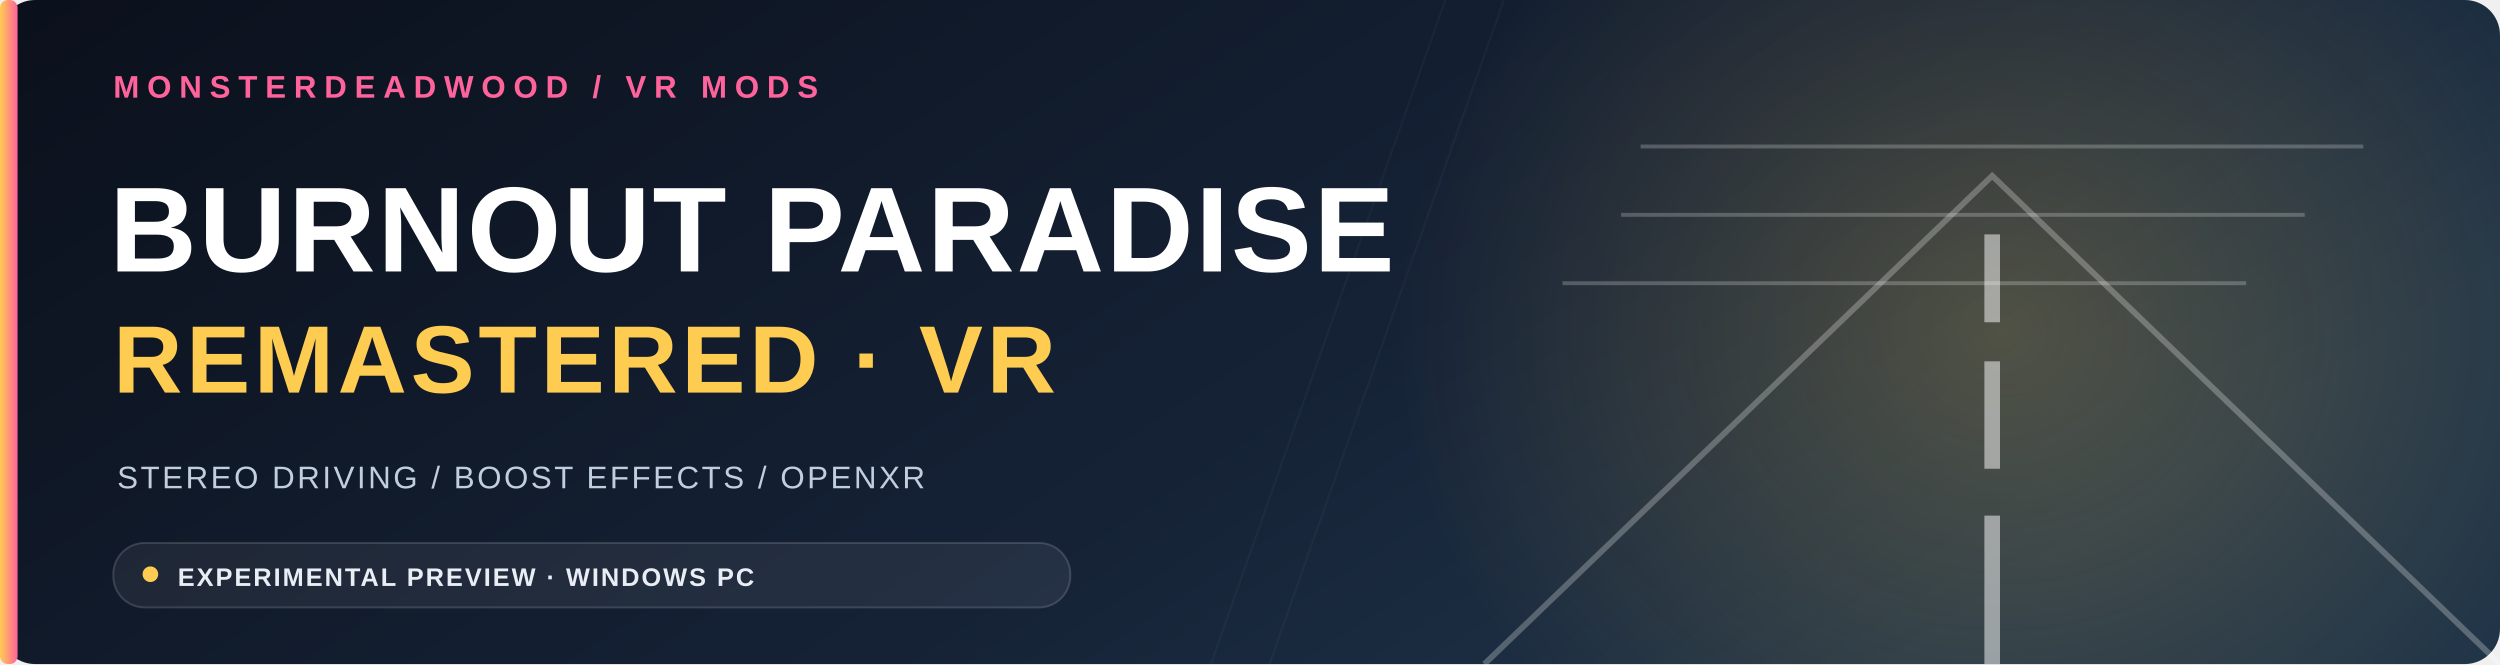
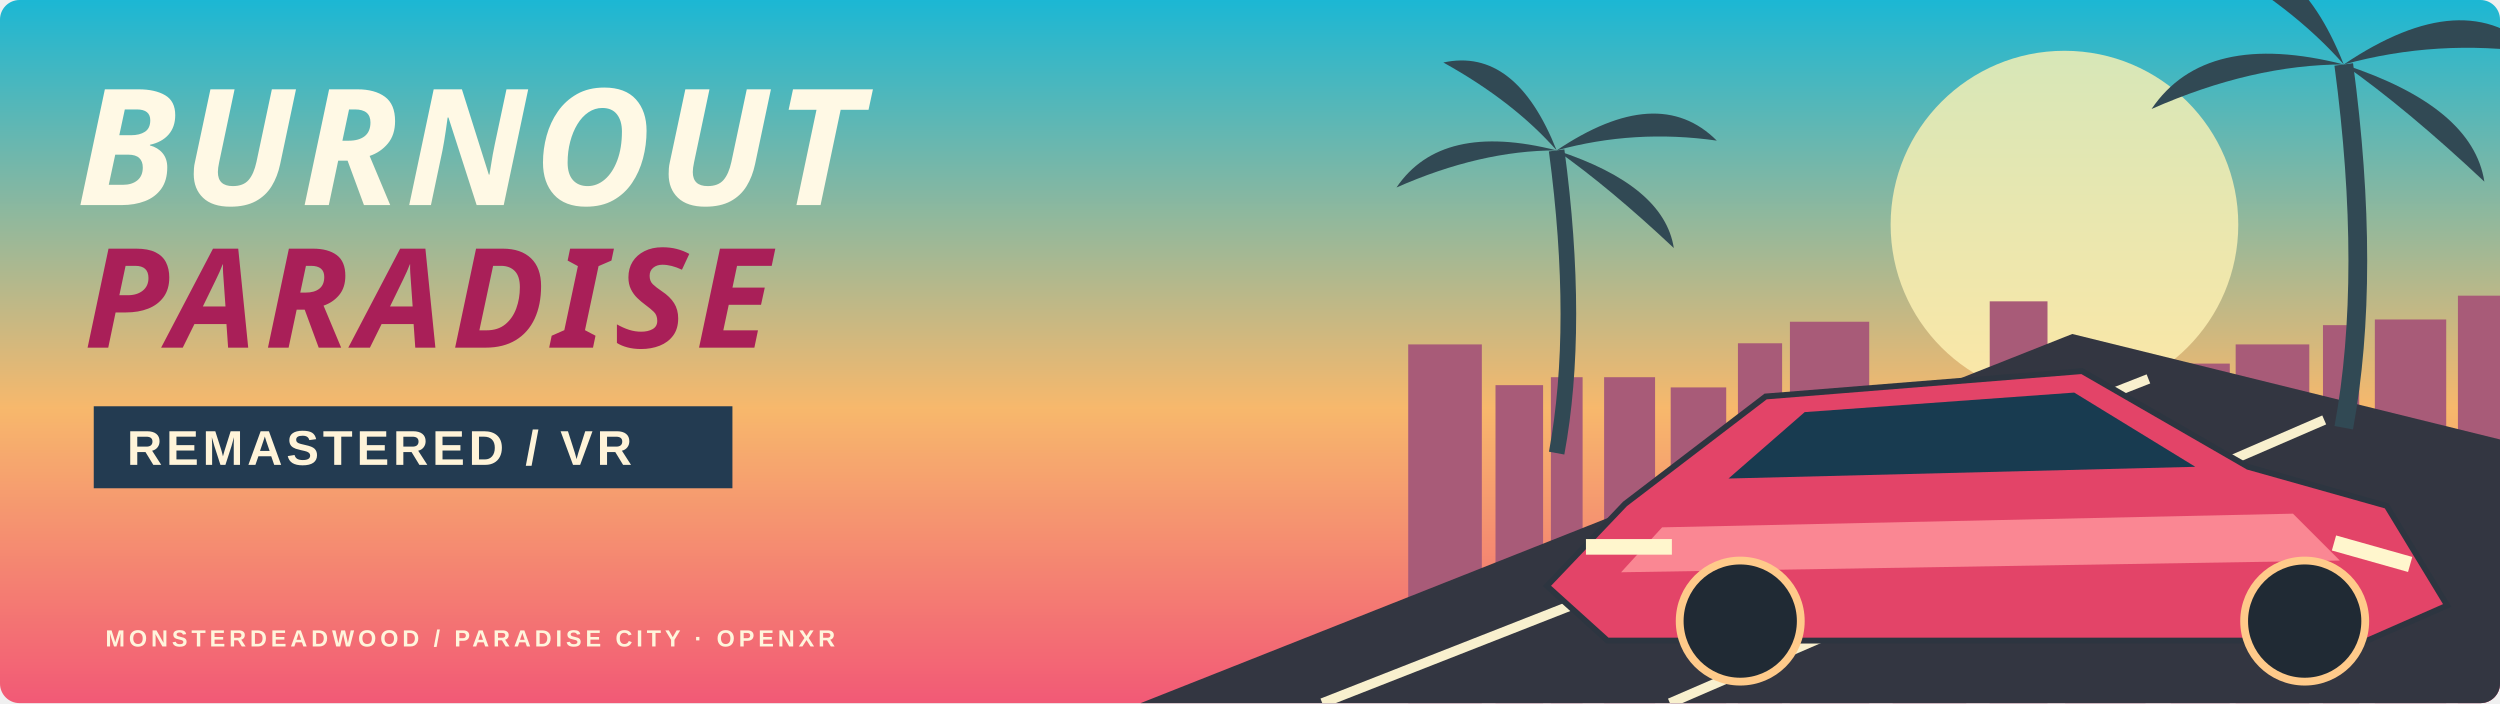
- <svg xmlns="http://www.w3.org/2000/svg" width="1280" height="340" viewBox="0 0 1280 340" role="img" aria-labelledby="title desc">
+ <svg xmlns="http://www.w3.org/2000/svg" width="1280" height="360" viewBox="0 0 1280 360" role="img" aria-labelledby="title desc">
  <defs>
-     <linearGradient id="bg" x2="1" y2=".4">
-       <stop stop-color="#0b101b" />
-       <stop offset=".65" stop-color="#152236" />
-       <stop offset="1" stop-color="#203448" />
+     <linearGradient id="sunset" x2="0" y2="1">
+       <stop stop-color="#1bb7d4" />
+       <stop offset=".58" stop-color="#f7b86c" />
+       <stop offset="1" stop-color="#f25976" />
    </linearGradient>
-     <linearGradient id="line">
-       <stop stop-color="#ffcc52" />
-       <stop offset="1" stop-color="#ff639c" />
-     </linearGradient>
-     <radialGradient id="glow">
-       <stop stop-color="#ffcc52" stop-opacity=".23" />
-       <stop offset="1" stop-color="#ffcc52" stop-opacity="0" />
-     </radialGradient>
+     <clipPath id="frame">
+       <rect width="1280" height="360" rx="10" />
+     </clipPath>
  </defs>
-   <rect width="1280" height="340" rx="18" fill="url(#bg)" />
-   <ellipse cx="1025" cy="170" rx="310" ry="280" fill="url(#glow)" />
-   <path d="M740 0 L620 340 M770 0 L650 340" stroke="white" opacity=".035" stroke-width="1" />
-   <path d="M760 340 L1020 90 L1280 340" fill="none" stroke="white" stroke-width="3" opacity=".26" />
-   <path d="M1020 120 L1020 165 M1020 185 L1020 240 M1020 264 L1020 340" stroke="white" stroke-width="8" opacity=".5" />
-   <path d="M830 110 H1180 M800 145 H1150 M840 75 H1210" stroke="white" stroke-width="2" opacity=".22" />
-   <rect x="0" y="0" width="9" height="340" rx="4" fill="url(#line)" />
-   <g font-family="Arial,Helvetica,sans-serif">
-     <text x="58" y="50" fill="#ff639c" font-size="16" font-weight="700" letter-spacing="4">MONSTERDEADWOOD / VR MODS</text>
-     <text x="56" y="139" fill="#fff" font-size="62" font-weight="800" letter-spacing="1">BURNOUT PARADISE</text>
-     <text x="58" y="201" fill="#ffcc52" font-size="49" font-weight="700" letter-spacing="2">REMASTERED · VR</text>
-     <text x="60" y="250" fill="#c0cedd" font-size="16" letter-spacing="1.3">STEREO DRIVING / BOOST EFFECTS / OPENXR</text>
-     <rect x="58" y="278" width="490" height="33" rx="16" fill="#fff" fill-opacity=".065" stroke="#fff" stroke-opacity=".15" />
-     <circle cx="77" cy="294" r="4" fill="#ffcc52" />
-     <text x="91" y="300" fill="#e9eef5" font-size="13" font-weight="700" letter-spacing="1">EXPERIMENTAL PREVIEW · WINDOWS PC</text>
+   <g clip-path="url(#frame)">
+     <rect x="0" y="0" width="1280" height="360" fill="url(#sunset)" />
+     <circle cx="1057" cy="115" r="89" fill="#fff2b4" stroke="none" stroke-width="1" opacity=".8" />
+     <rect x="721" y="176.32" width="37.7" height="183.68" fill="#a85b78" />
+     <rect x="765.7" y="197.2" width="24.36" height="162.8" fill="#a85b78" />
+     <rect x="794.06" y="193.14" width="16.24" height="166.86" fill="#a85b78" />
+     <rect x="821.3" y="193.14" width="26.1" height="166.86" fill="#a85b78" />
+     <rect x="855.4" y="198.36" width="28.42" height="161.64" fill="#a85b78" />
+     <rect x="889.82" y="175.74" width="22.62" height="184.26" fill="#a85b78" />
+     <rect x="916.44" y="164.72" width="40.6" height="195.28" fill="#a85b78" />
+     <rect x="969.04" y="205.9" width="37.7" height="154.1" fill="#a85b78" />
+     <rect x="1018.74" y="154.28" width="29.58" height="205.72" fill="#a85b78" />
+     <rect x="1057.32" y="208.22" width="41.18" height="151.78" fill="#a85b78" />
+     <rect x="1111.5" y="186.18" width="30.16" height="173.82" fill="#a85b78" />
+     <rect x="1144.66" y="176.32" width="37.7" height="183.68" fill="#a85b78" />
+     <rect x="1189.36" y="166.46" width="18.56" height="193.54" fill="#a85b78" />
+     <rect x="1215.92" y="163.56" width="36.54" height="196.44" fill="#a85b78" />
+     <rect x="1258.46" y="151.38" width="40.02" height="208.62" fill="#a85b78" />
+     <path d="M584 360 L1061 171 1280 225 1280 360Z" fill="#333641" stroke="none" stroke-width="1" />
+     <path d="M677 360 L1100 194 M855 360 L1190 215" fill="none" stroke="#f8f0ce" stroke-width="5" />
+     <g transform="translate(797 77) scale(1)">
+       <path d="M0 155 Q12 90 0 0" fill="none" stroke="#314954" stroke-width="8" />
+       <path d="M0 0 Q-59 -15 -82 19 Q-39 0 0 0" fill="#314954" stroke="none" stroke-width="1" />
+       <path d="M0 0 Q-21 -53 -58 -45 Q-22 -25 0 0" fill="#314954" stroke="none" stroke-width="1" />
+       <path d="M0 0 Q52 -35 82 -5 Q40 -11 0 0" fill="#314954" stroke="none" stroke-width="1" />
+       <path d="M0 0 Q55 18 60 50 Q27 19 0 0" fill="#314954" stroke="none" stroke-width="1" />
+     </g>
+     <g transform="translate(1200 33) scale(1.2)">
+       <path d="M0 155 Q12 90 0 0" fill="none" stroke="#314954" stroke-width="8" />
+       <path d="M0 0 Q-59 -15 -82 19 Q-39 0 0 0" fill="#314954" stroke="none" stroke-width="1" />
+       <path d="M0 0 Q-21 -53 -58 -45 Q-22 -25 0 0" fill="#314954" stroke="none" stroke-width="1" />
+       <path d="M0 0 Q52 -35 82 -5 Q40 -11 0 0" fill="#314954" stroke="none" stroke-width="1" />
+       <path d="M0 0 Q55 18 60 50 Q27 19 0 0" fill="#314954" stroke="none" stroke-width="1" />
+     </g>
+     <path d="M832 258 L904 203 1066 190 1151 239 1222 259 1253 310 1212 328 823 328 792 300Z" fill="#e34468" stroke="#2d3540" stroke-width="3" />
+     <path d="M924 211 L1062 201 1124 239 885 245Z" fill="#183b50" stroke="none" stroke-width="1" />
+     <path d="M851 270 L1174 263 1198 287 830 293Z" fill="#fa8793" stroke="none" stroke-width="1" />
+     <circle cx="891" cy="318" r="31" fill="#202a34" stroke="#ffca8a" stroke-width="4" />
+     <circle cx="1180" cy="318" r="31" fill="#202a34" stroke="#ffca8a" stroke-width="4" />
+     <path d="M812 280 L856 280 M1195 278 L1234 289" fill="none" stroke="#fff6cd" stroke-width="8" />
+     <text x="39" y="105" fill="#fff9e5" font-family="Impact,Arial Narrow,sans-serif" font-size="83" font-weight="700" letter-spacing="3" font-style="italic">BURNOUT</text>
+     <text x="43" y="178" fill="#a91f58" font-family="Impact,Arial Narrow,sans-serif" font-size="71" font-weight="700" letter-spacing="4" font-style="italic">PARADISE</text>
+     <rect x="48" y="208" width="327" height="42" fill="#233b51" />
+     <text x="65" y="238" fill="#fff4d9" font-family="Arial,Helvetica,sans-serif" font-size="25" font-weight="700" letter-spacing="2">REMASTERED / VR</text>
+     <text x="54" y="331" fill="#fff5dc" font-family="Arial,Helvetica,sans-serif" font-size="12" font-weight="700" letter-spacing="2">MONSTERDEADWOOD  /  PARADISE CITY · OPENXR</text>
  </g>
</svg>
